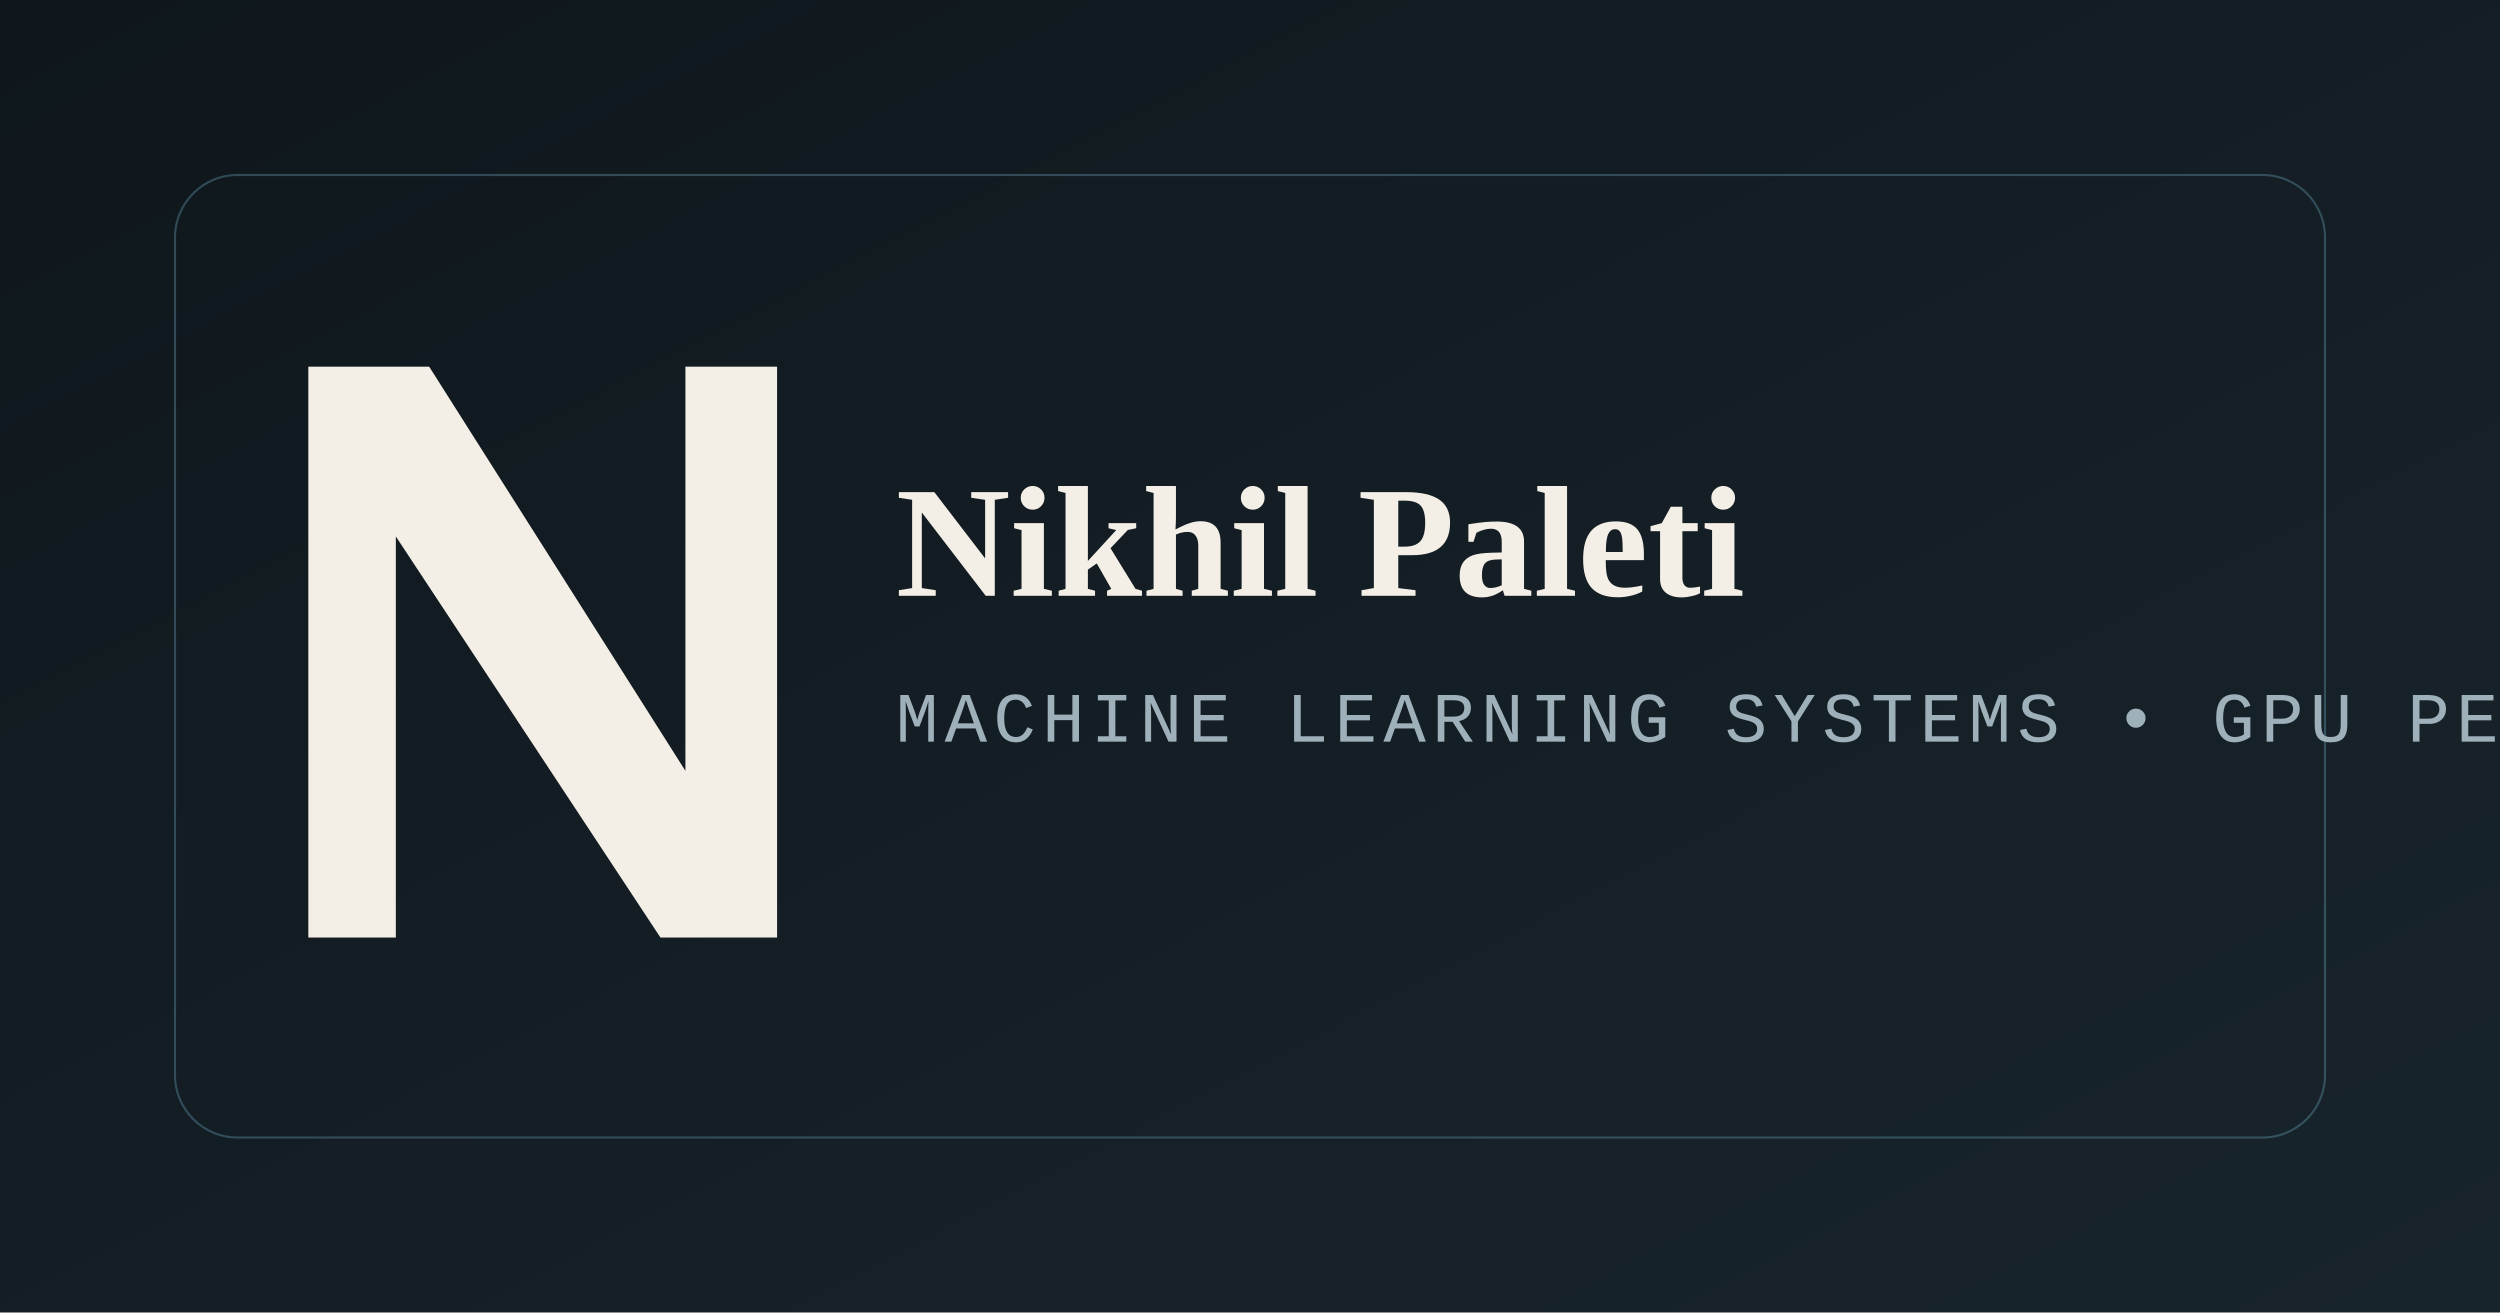
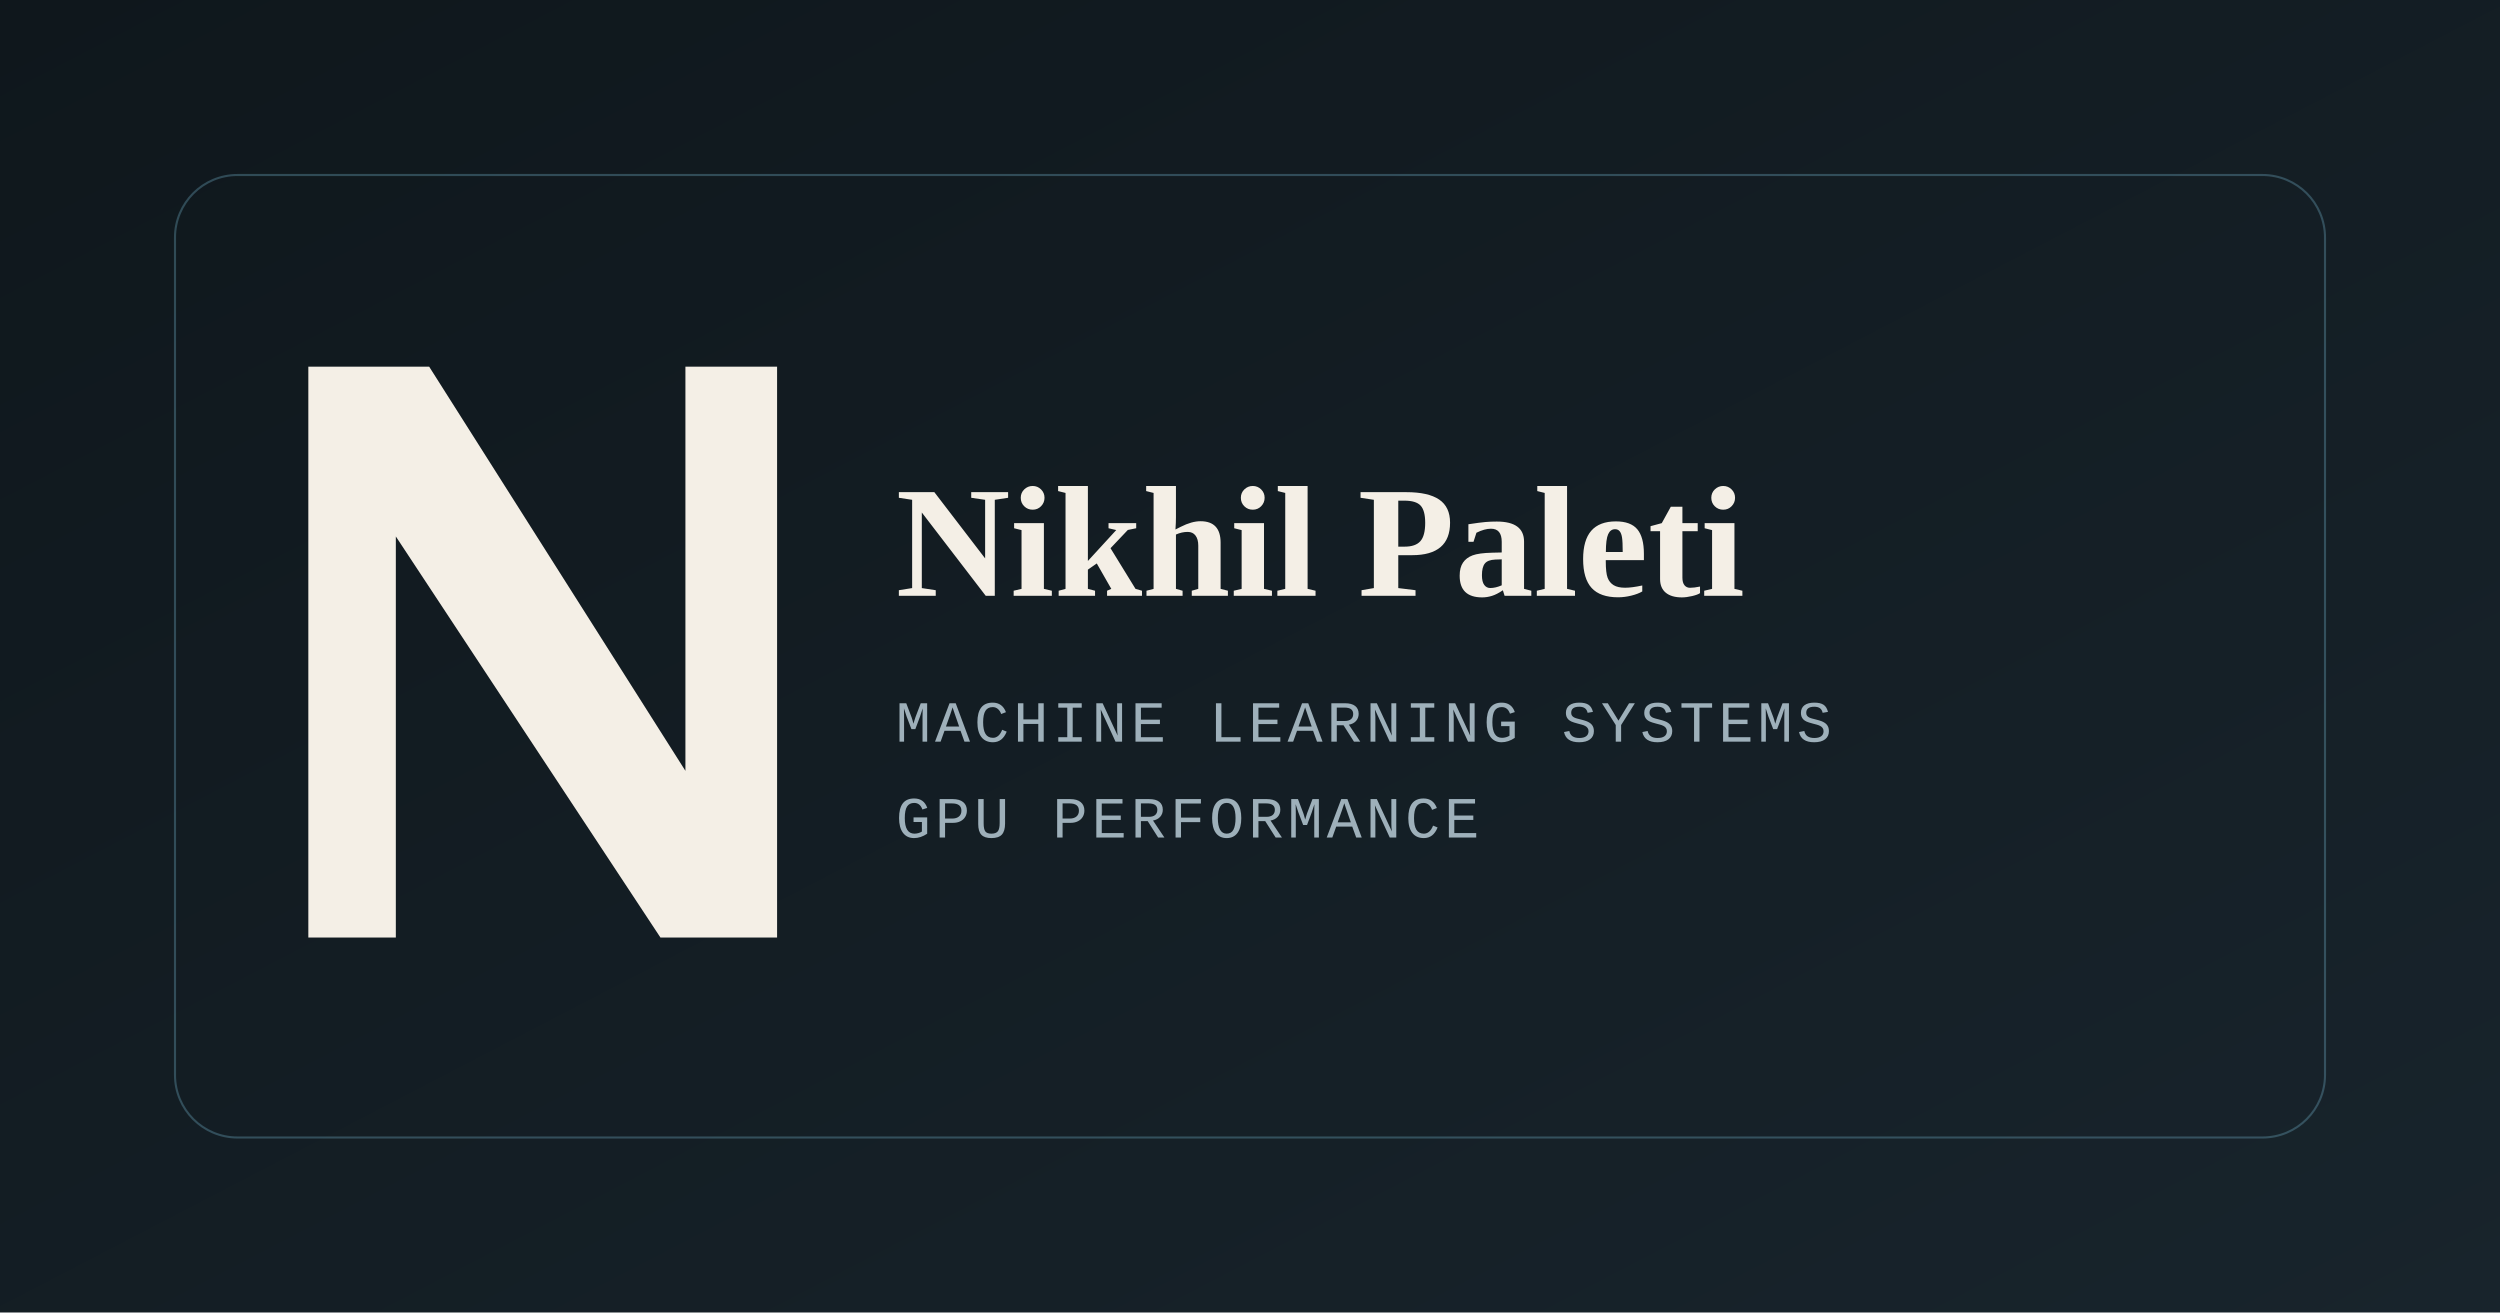
<svg xmlns="http://www.w3.org/2000/svg" viewBox="0 0 1200 630" role="img" aria-label="Nikhil Paleti site card">
  <defs>
    <linearGradient id="bg" x1="0" y1="0" x2="1" y2="1">
      <stop offset="0%" stop-color="#0f171c" />
      <stop offset="100%" stop-color="#18242c" />
    </linearGradient>
  </defs>
  <rect width="1200" height="630" fill="url(#bg)" />
  <rect x="84" y="84" width="1032" height="462" rx="30" fill="none" stroke="#74b6cf" stroke-opacity="0.32" />
  <path d="M148 450V176h58l123 194V176h44v274h-56L190 257.5V450Z" fill="#f4efe6" />
  <text x="430" y="286" fill="#f4efe6" font-size="76" font-family="Georgia, 'Times New Roman', serif" font-weight="700">
    Nikhil Paleti
  </text>
-   <text x="430" y="356" fill="#9eb0ba" font-size="34" font-family="'SFMono-Regular', Consolas, 'Liberation Mono', monospace" letter-spacing="3">
-     MACHINE LEARNING SYSTEMS • GPU PERFORMANCE
+   <text x="430" y="356" fill="#9eb0ba" font-size="28" font-family="'SFMono-Regular', Consolas, 'Liberation Mono', monospace" letter-spacing="2">
+     <tspan x="430">MACHINE LEARNING SYSTEMS</tspan>
+     <tspan x="430" dy="46">GPU PERFORMANCE</tspan>
  </text>
</svg>
